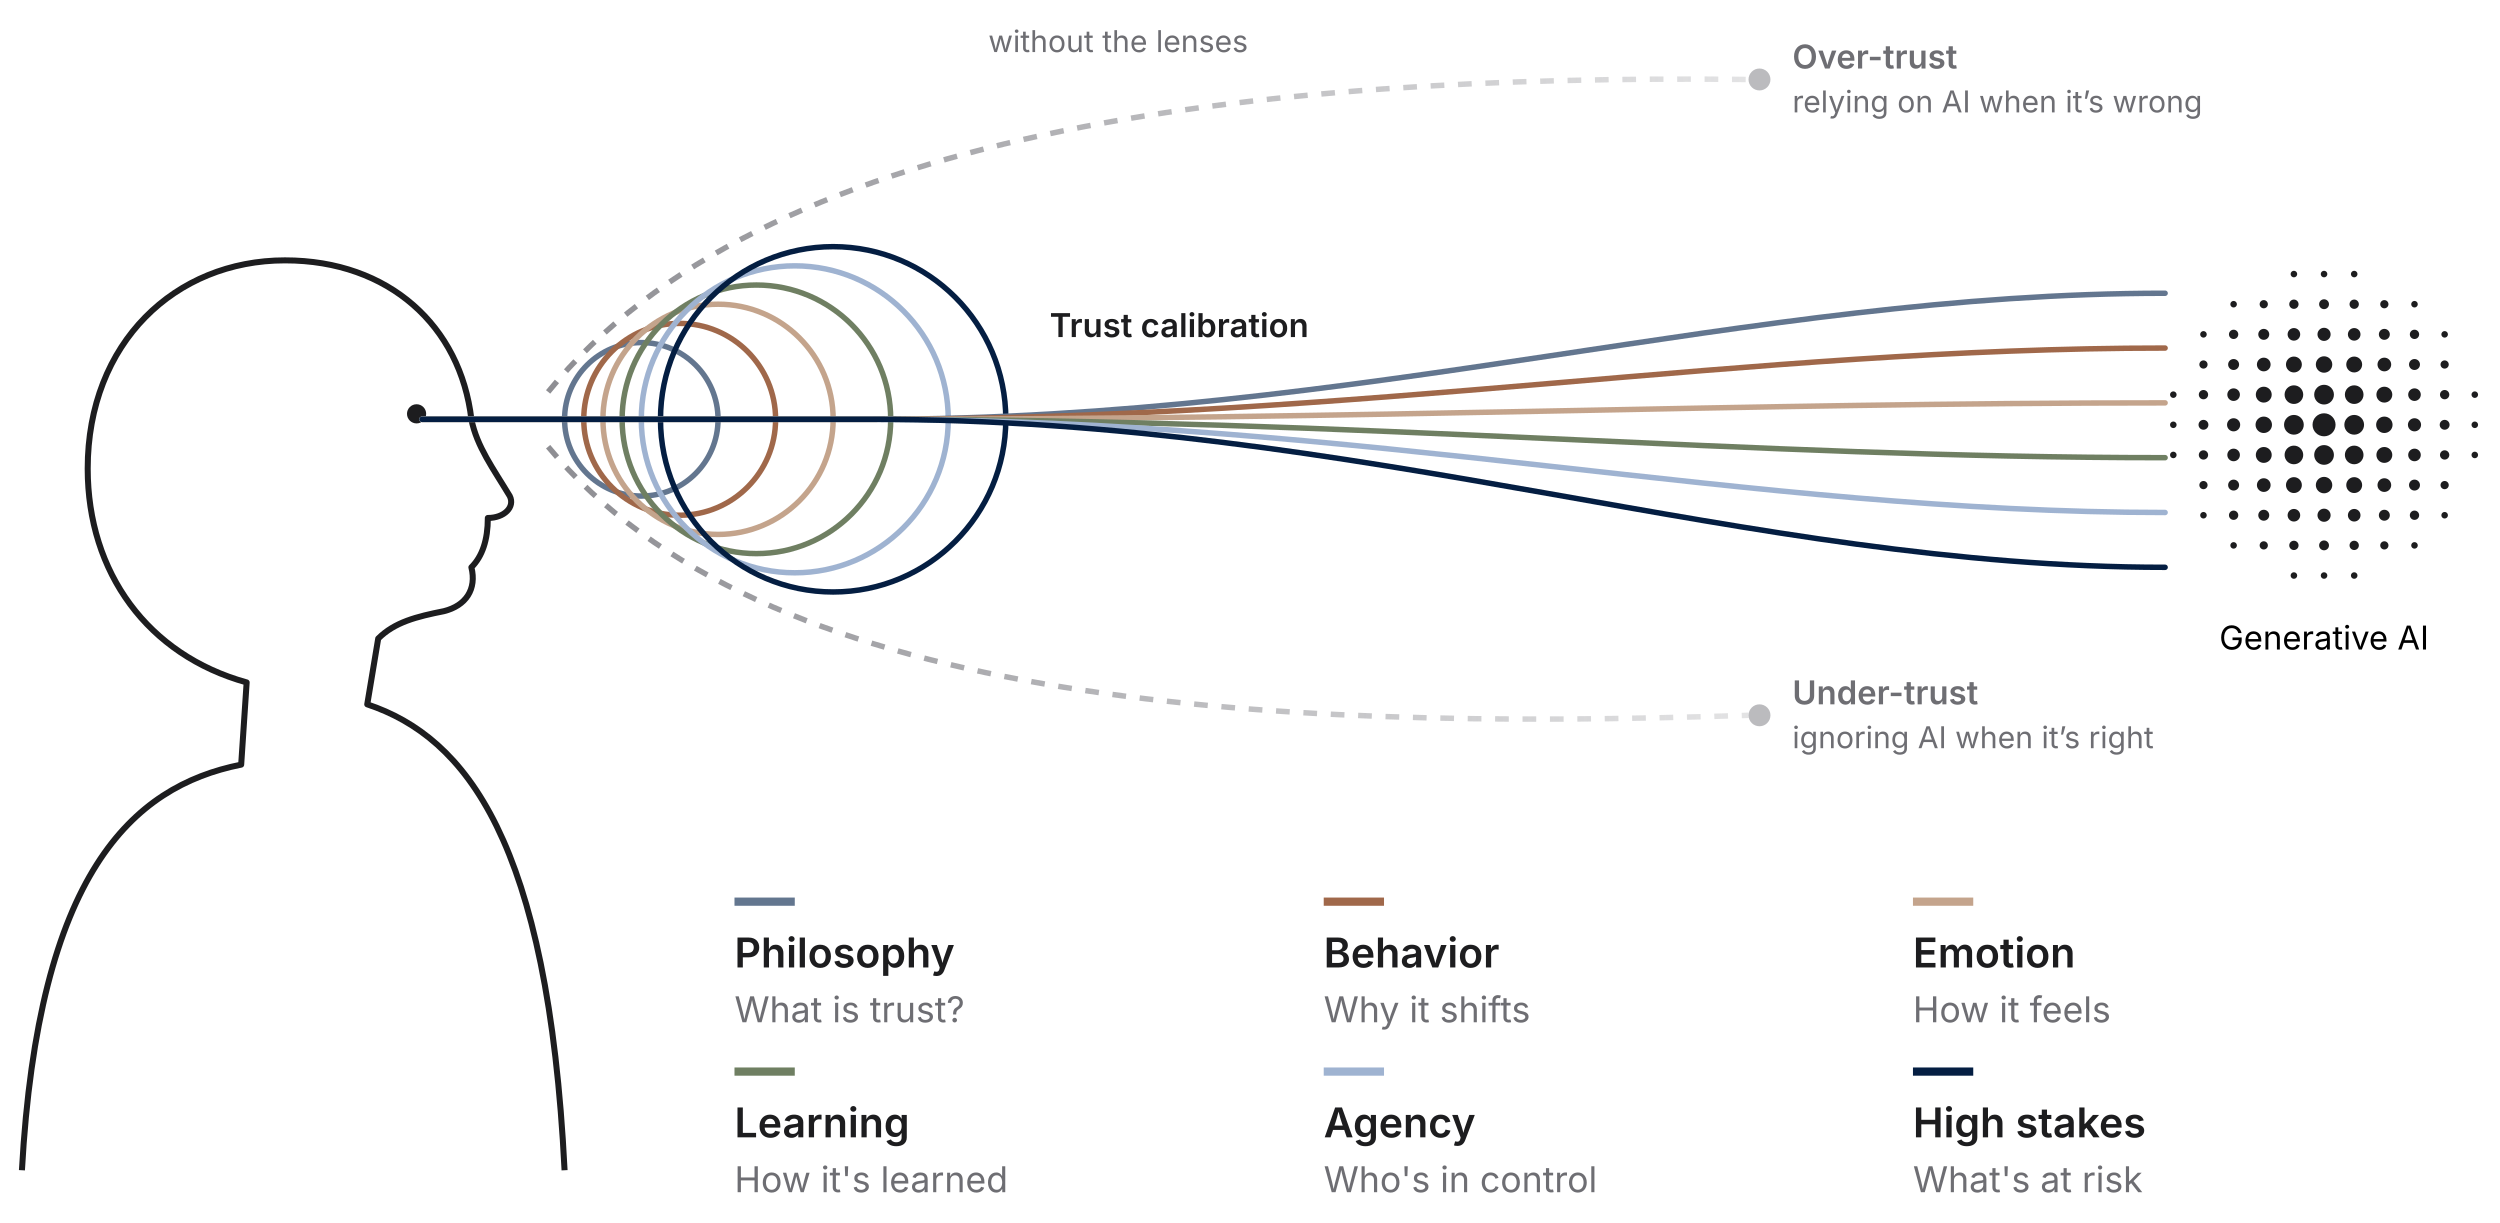
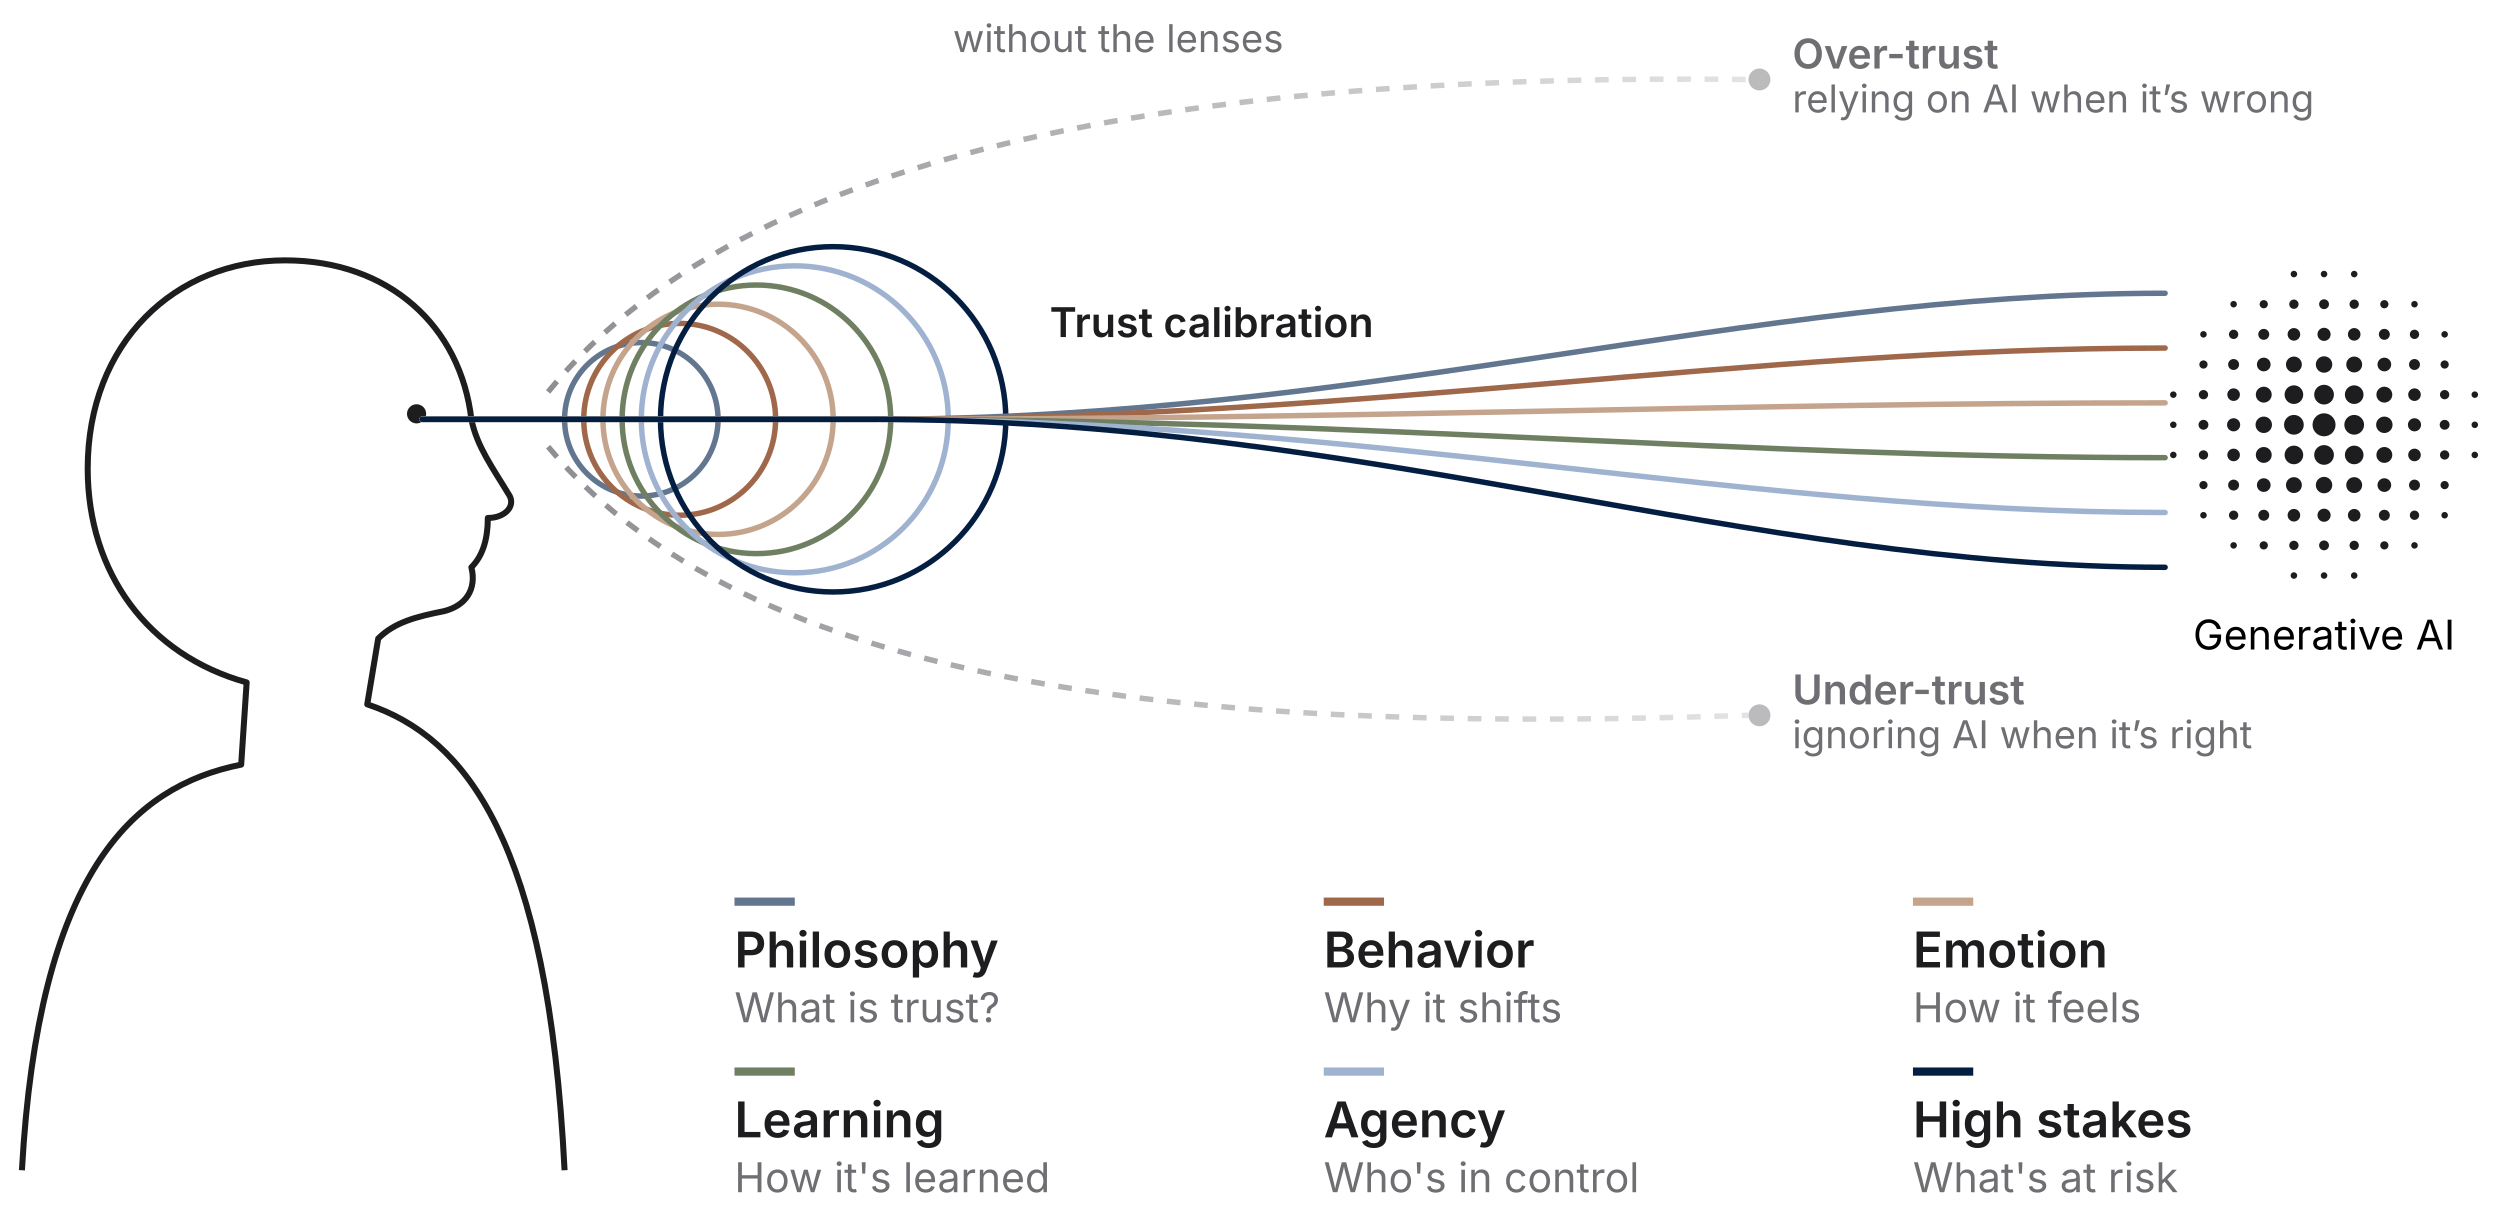
<svg xmlns="http://www.w3.org/2000/svg" viewBox="62 43 912.2 446" font-family="-apple-system, BlinkMacSystemFont, 'SF Pro Text', 'Helvetica Neue', Inter, Arial, sans-serif">
  <path d="M70 470 C76 362 110 330 150 322 L152 292 C116 282 94 252 94 214 C94 168 126 138 166 138 C204 138 230 162 234 196 C236 206 242 214 248 224 C250 228 246 232 240 232 C240 240 238 246 234 250 C236 258 232 264 224 266 C214 268 206 270 200 276 L196 300 C232 312 262 350 268 470" fill="none" stroke="#1d1d1f" stroke-width="2.2" stroke-linejoin="round" />
  <circle cx="214" cy="194" r="3.5" fill="#1d1d1f" />
  <g fill="none" stroke-width="2">
    <circle cx="296" cy="196" r="28" stroke="#63768f" />
    <circle cx="310" cy="196" r="35" stroke="#a0684a" />
    <circle cx="324" cy="196" r="42" stroke="#c4a48c" />
    <circle cx="338" cy="196" r="49" stroke="#6f7f62" />
    <circle cx="352" cy="196" r="56" stroke="#9fb3d1" />
    <circle cx="366" cy="196" r="63" stroke="#041e42" />
  </g>
  <g fill="none" stroke-width="2" stroke-linecap="round">
    <path d="M216 196 L380 196 C560 196, 700 150, 852 150" stroke="#63768f" />
    <path d="M216 196 L380 196 C560 196, 700 170, 852 170" stroke="#a0684a" />
    <path d="M216 196 L380 196 C560 196, 700 190, 852 190" stroke="#c4a48c" />
    <path d="M216 196 L380 196 C560 196, 700 210, 852 210" stroke="#6f7f62" />
    <path d="M216 196 L380 196 C560 196, 700 230, 852 230" stroke="#9fb3d1" />
    <path d="M216 196 L380 196 C560 196, 700 250, 852 250" stroke="#041e42" />
  </g>
  <defs>
    <linearGradient id="fadeB" x1="0" x2="1">
      <stop offset="0" stop-color="#8e8e93" stop-opacity="1" />
      <stop offset="1" stop-color="#8e8e93" stop-opacity=".25" />
    </linearGradient>
  </defs>
  <path d="M262 186 C340 90, 520 70, 700 72" fill="none" stroke="url(#fadeB)" stroke-width="2" stroke-dasharray="5 5" />
  <circle cx="704" cy="72" r="4" fill="#8e8e93" fill-opacity=".6" />
-   <text x="716" y="68" font-size="12" font-weight="600" fill="#6e6e73">Over-trust</text>
-   <text x="716" y="84" font-size="11" fill="#6e6e73">relying on AI when it’s wrong</text>
+   <text x="716" y="68" font-size="15" font-weight="600" fill="#6e6e73">Over-trust</text>
+   <text x="716" y="84" font-size="14" fill="#6e6e73">relying on AI when it’s wrong</text>
  <path d="M262 206 C340 300, 520 310, 700 304" fill="none" stroke="url(#fadeB)" stroke-width="2" stroke-dasharray="5 5" />
  <circle cx="704" cy="304" r="4" fill="#8e8e93" fill-opacity=".6" />
-   <text x="716" y="300" font-size="12" font-weight="600" fill="#6e6e73">Under-trust</text>
-   <text x="716" y="316" font-size="11" fill="#6e6e73">ignoring AI when it’s right</text>
-   <text x="470" y="62" text-anchor="middle" font-size="11" fill="#6e6e73">without the lenses</text>
+   <text x="716" y="300" font-size="15" font-weight="600" fill="#6e6e73">Under-trust</text>
+   <text x="716" y="316" font-size="14" fill="#6e6e73">ignoring AI when it’s right</text>
+   <text x="470" y="62" text-anchor="middle" font-size="14" fill="#6e6e73">without the lenses</text>
  <g fill="#1d1d1f">
    <circle cx="855" cy="187" r="1.2" />
    <circle cx="855" cy="198" r="1.2" />
    <circle cx="855" cy="209" r="1.2" />
    <circle cx="866" cy="165" r="1.2" />
    <circle cx="866" cy="176" r="1.5" />
    <circle cx="866" cy="187" r="1.7" />
    <circle cx="866" cy="198" r="1.8" />
    <circle cx="866" cy="209" r="1.7" />
    <circle cx="866" cy="220" r="1.5" />
    <circle cx="866" cy="231" r="1.2" />
    <circle cx="877" cy="154" r="1.2" />
    <circle cx="877" cy="165" r="1.7" />
    <circle cx="877" cy="176" r="2" />
    <circle cx="877" cy="187" r="2.3" />
    <circle cx="877" cy="198" r="2.4" />
    <circle cx="877" cy="209" r="2.3" />
    <circle cx="877" cy="220" r="2" />
    <circle cx="877" cy="231" r="1.7" />
    <circle cx="877" cy="242" r="1.2" />
    <circle cx="888" cy="154" r="1.5" />
    <circle cx="888" cy="165" r="2" />
    <circle cx="888" cy="176" r="2.5" />
    <circle cx="888" cy="187" r="2.9" />
    <circle cx="888" cy="198" r="3" />
    <circle cx="888" cy="209" r="2.9" />
    <circle cx="888" cy="220" r="2.5" />
    <circle cx="888" cy="231" r="2" />
    <circle cx="888" cy="242" r="1.5" />
    <circle cx="899" cy="143" r="1.2" />
    <circle cx="899" cy="154" r="1.7" />
    <circle cx="899" cy="165" r="2.3" />
    <circle cx="899" cy="176" r="2.9" />
    <circle cx="899" cy="187" r="3.4" />
    <circle cx="899" cy="198" r="3.6" />
    <circle cx="899" cy="209" r="3.4" />
    <circle cx="899" cy="220" r="2.9" />
    <circle cx="899" cy="231" r="2.3" />
    <circle cx="899" cy="242" r="1.7" />
    <circle cx="899" cy="253" r="1.2" />
    <circle cx="910" cy="143" r="1.2" />
    <circle cx="910" cy="154" r="1.8" />
    <circle cx="910" cy="165" r="2.4" />
    <circle cx="910" cy="176" r="3" />
    <circle cx="910" cy="187" r="3.6" />
    <circle cx="910" cy="198" r="4.2" />
    <circle cx="910" cy="209" r="3.6" />
    <circle cx="910" cy="220" r="3" />
    <circle cx="910" cy="231" r="2.4" />
    <circle cx="910" cy="242" r="1.8" />
    <circle cx="910" cy="253" r="1.2" />
    <circle cx="921" cy="143" r="1.2" />
    <circle cx="921" cy="154" r="1.7" />
    <circle cx="921" cy="165" r="2.3" />
    <circle cx="921" cy="176" r="2.9" />
    <circle cx="921" cy="187" r="3.4" />
    <circle cx="921" cy="198" r="3.6" />
    <circle cx="921" cy="209" r="3.4" />
    <circle cx="921" cy="220" r="2.9" />
    <circle cx="921" cy="231" r="2.3" />
    <circle cx="921" cy="242" r="1.7" />
    <circle cx="921" cy="253" r="1.2" />
    <circle cx="932" cy="154" r="1.5" />
    <circle cx="932" cy="165" r="2" />
    <circle cx="932" cy="176" r="2.5" />
    <circle cx="932" cy="187" r="2.9" />
    <circle cx="932" cy="198" r="3" />
    <circle cx="932" cy="209" r="2.9" />
    <circle cx="932" cy="220" r="2.5" />
    <circle cx="932" cy="231" r="2" />
    <circle cx="932" cy="242" r="1.5" />
    <circle cx="943" cy="154" r="1.2" />
    <circle cx="943" cy="165" r="1.7" />
    <circle cx="943" cy="176" r="2" />
    <circle cx="943" cy="187" r="2.3" />
    <circle cx="943" cy="198" r="2.4" />
    <circle cx="943" cy="209" r="2.3" />
    <circle cx="943" cy="220" r="2" />
    <circle cx="943" cy="231" r="1.7" />
    <circle cx="943" cy="242" r="1.2" />
    <circle cx="954" cy="165" r="1.2" />
    <circle cx="954" cy="176" r="1.5" />
    <circle cx="954" cy="187" r="1.7" />
    <circle cx="954" cy="198" r="1.8" />
    <circle cx="954" cy="209" r="1.7" />
    <circle cx="954" cy="220" r="1.5" />
    <circle cx="954" cy="231" r="1.2" />
    <circle cx="965" cy="187" r="1.2" />
    <circle cx="965" cy="198" r="1.2" />
    <circle cx="965" cy="209" r="1.2" />
  </g>
-   <text x="910" y="280" font-size="12" text-anchor="middle">Generative AI</text>
-   <text x="445" y="166" font-size="12" font-weight="600" fill="#1d1d1f">Trust calibration</text>
-   <g font-size="12">
+   <text x="910" y="280" font-size="15" text-anchor="middle">Generative AI</text>
+   <text x="445" y="166" font-size="15" font-weight="600" fill="#1d1d1f">Trust calibration</text>
+   <g font-size="15">
    <line x1="330" y1="372" x2="352" y2="372" stroke="#63768f" stroke-width="3" />
-     <text x="330" y="396" font-size="15" font-weight="600" fill="#1d1d1f">Philosophy</text>
-     <text x="330" y="416" font-size="13" fill="#6e6e73">What is trust?</text>
+     <text x="330" y="396" font-size="18" font-weight="600" fill="#1d1d1f">Philosophy</text>
+     <text x="330" y="416" font-size="15" fill="#6e6e73">What is trust?</text>
    <line x1="545" y1="372" x2="567" y2="372" stroke="#a0684a" stroke-width="3" />
-     <text x="545" y="396" font-size="15" font-weight="600" fill="#1d1d1f">Behavior</text>
-     <text x="545" y="416" font-size="13" fill="#6e6e73">Why it shifts</text>
+     <text x="545" y="396" font-size="18" font-weight="600" fill="#1d1d1f">Behavior</text>
+     <text x="545" y="416" font-size="15" fill="#6e6e73">Why it shifts</text>
    <line x1="760" y1="372" x2="782" y2="372" stroke="#c4a48c" stroke-width="3" />
-     <text x="760" y="396" font-size="15" font-weight="600" fill="#1d1d1f">Emotion</text>
-     <text x="760" y="416" font-size="13" fill="#6e6e73">How it feels</text>
+     <text x="760" y="396" font-size="18" font-weight="600" fill="#1d1d1f">Emotion</text>
+     <text x="760" y="416" font-size="15" fill="#6e6e73">How it feels</text>
    <line x1="330" y1="434" x2="352" y2="434" stroke="#6f7f62" stroke-width="3" />
-     <text x="330" y="458" font-size="15" font-weight="600" fill="#1d1d1f">Learning</text>
-     <text x="330" y="478" font-size="13" fill="#6e6e73">How it's learned</text>
+     <text x="330" y="458" font-size="18" font-weight="600" fill="#1d1d1f">Learning</text>
+     <text x="330" y="478" font-size="15" fill="#6e6e73">How it's learned</text>
    <line x1="545" y1="434" x2="567" y2="434" stroke="#9fb3d1" stroke-width="3" />
-     <text x="545" y="458" font-size="15" font-weight="600" fill="#1d1d1f">Agency</text>
-     <text x="545" y="478" font-size="13" fill="#6e6e73">Who's in control</text>
+     <text x="545" y="458" font-size="18" font-weight="600" fill="#1d1d1f">Agency</text>
+     <text x="545" y="478" font-size="15" fill="#6e6e73">Who's in control</text>
    <line x1="760" y1="434" x2="782" y2="434" stroke="#041e42" stroke-width="3" />
-     <text x="760" y="458" font-size="15" font-weight="600" fill="#1d1d1f">High stakes</text>
-     <text x="760" y="478" font-size="13" fill="#6e6e73">What's at risk</text>
+     <text x="760" y="458" font-size="18" font-weight="600" fill="#1d1d1f">High stakes</text>
+     <text x="760" y="478" font-size="15" fill="#6e6e73">What's at risk</text>
  </g>
</svg>
